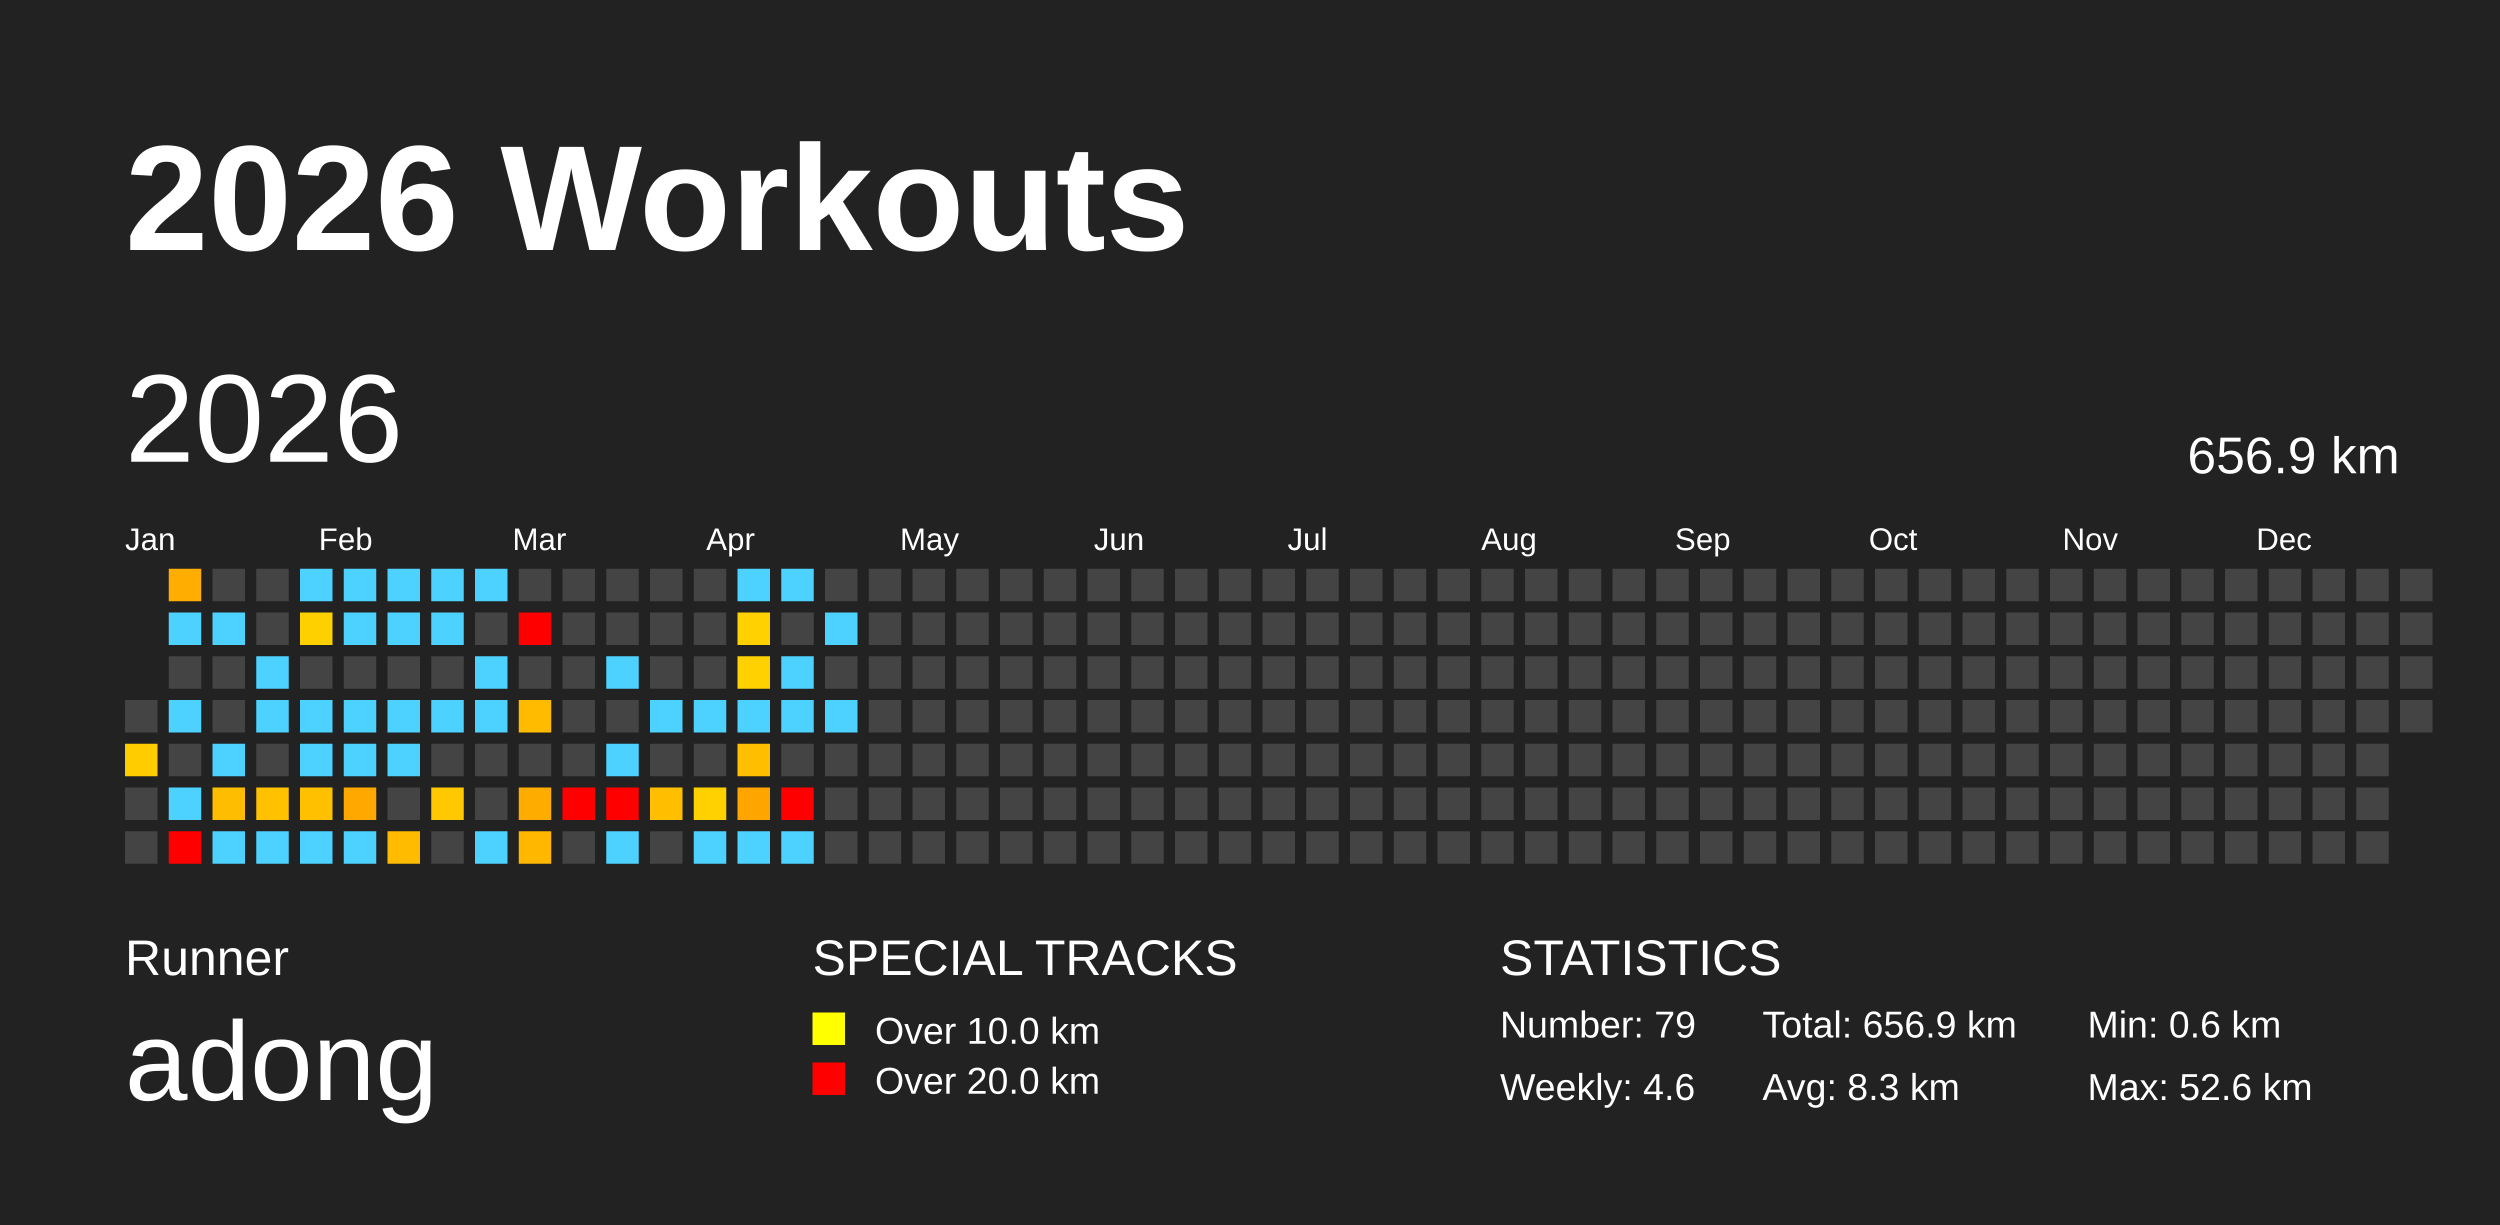
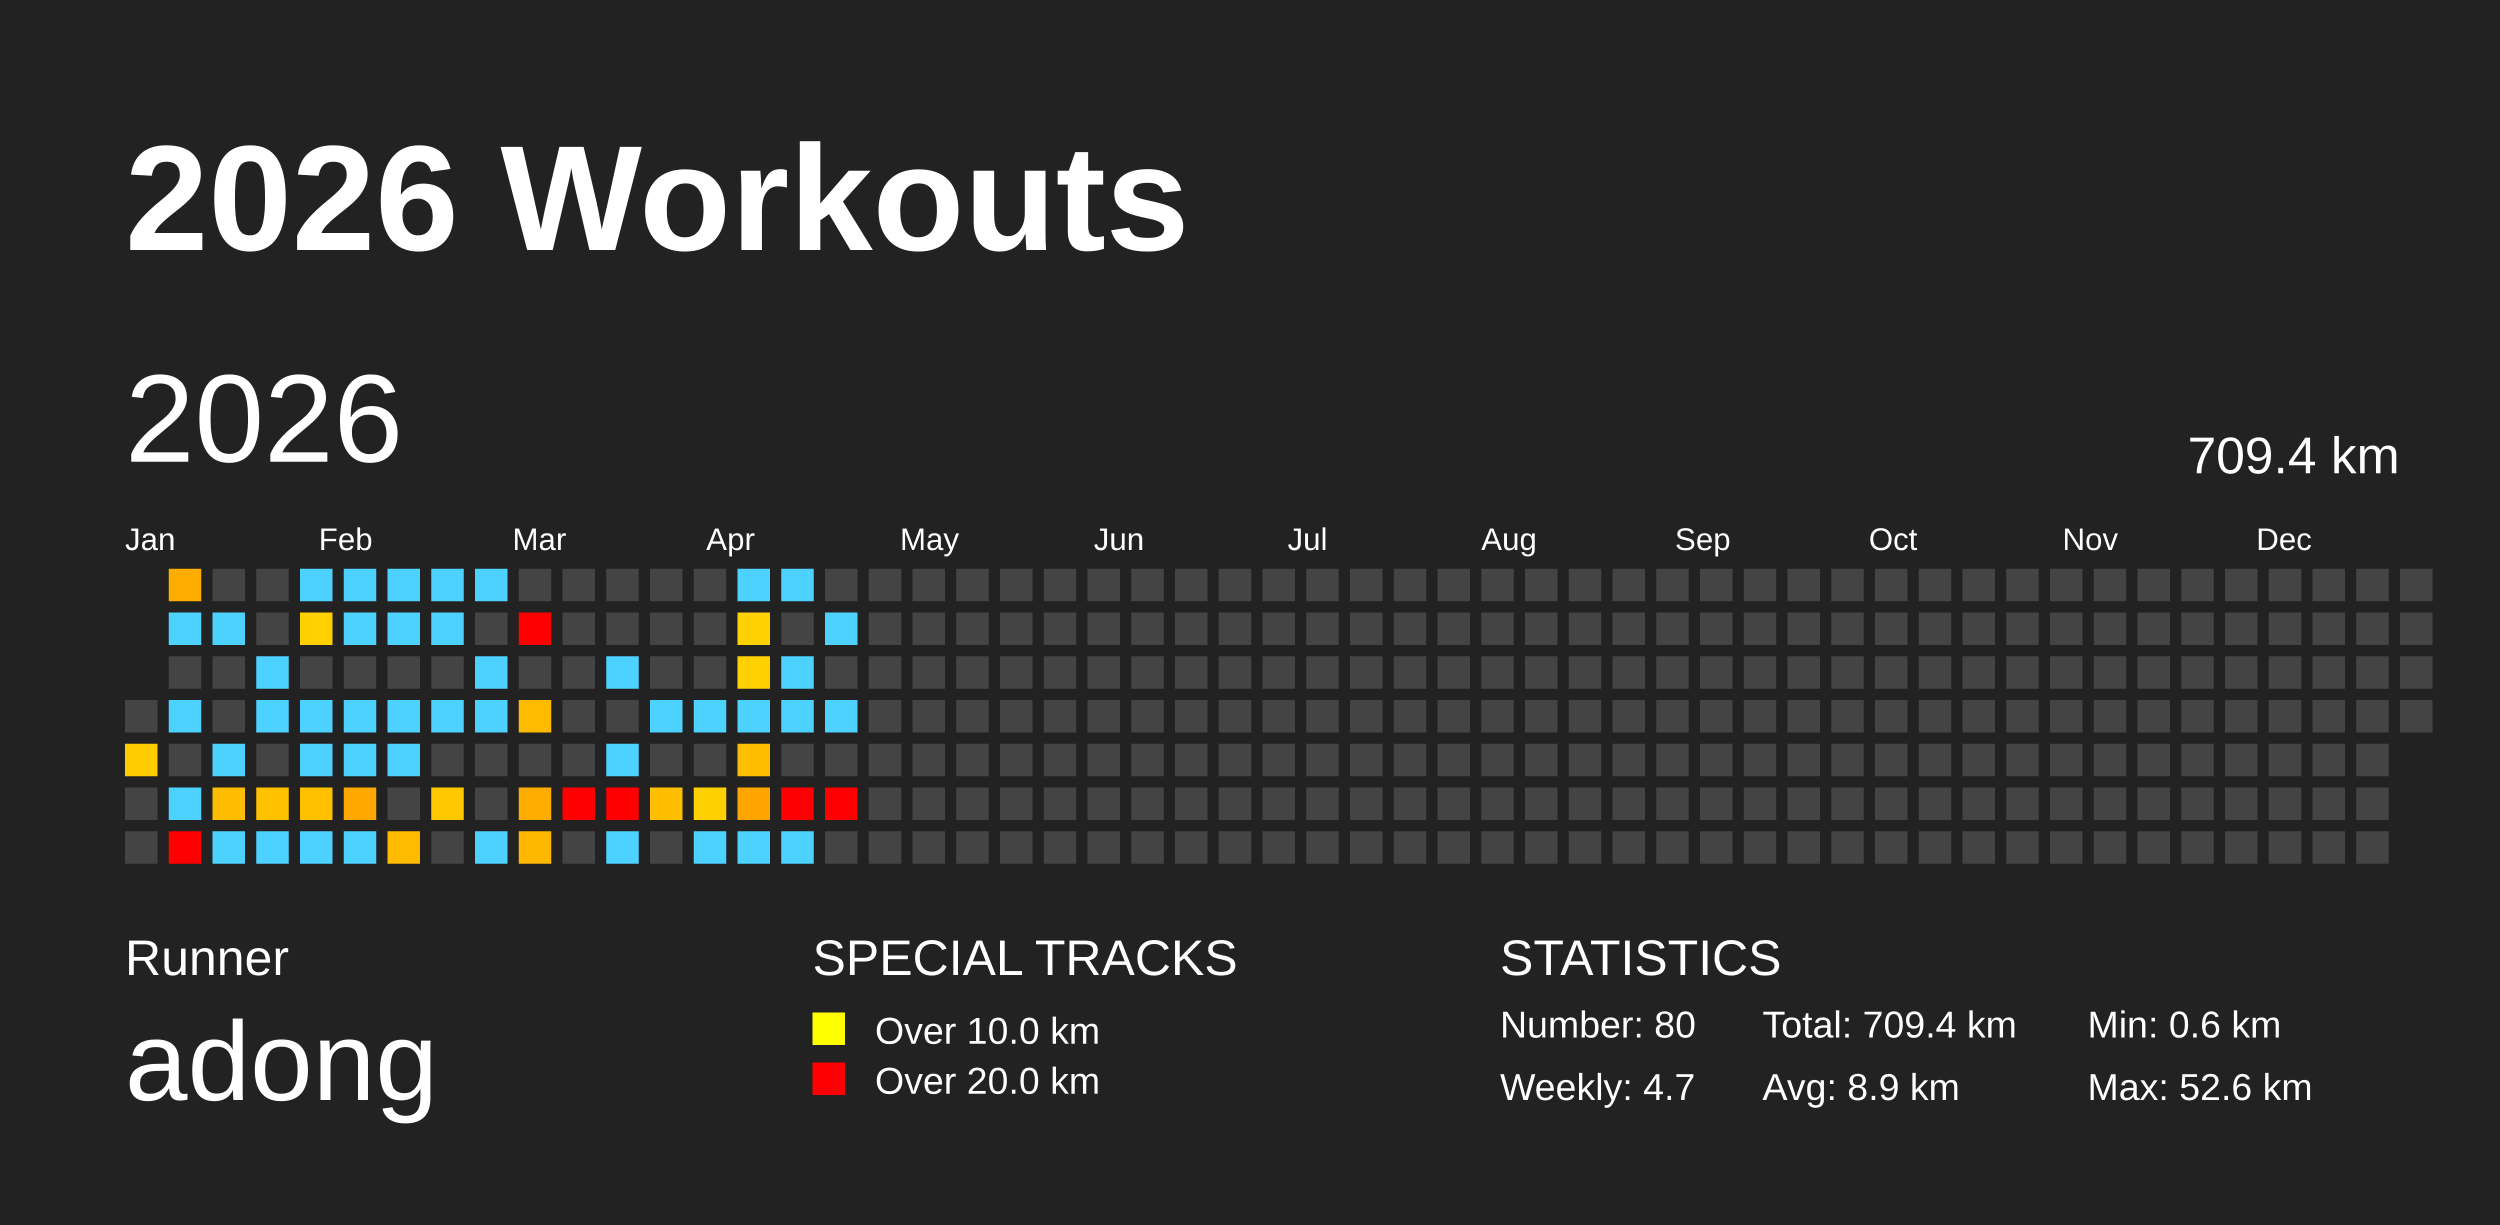
<svg xmlns="http://www.w3.org/2000/svg" baseProfile="full" height="98mm" version="1.1" viewBox="0,0,200,98" width="200mm">
  <defs />
  <rect fill="#222222" height="98" width="200" x="0" y="0" />
  <text fill="#FFFFFF" style="font-size:12px; font-family:Arial; font-weight:bold;" x="10" y="20">2026 Workouts</text>
  <text fill="#FFFFFF" style="font-size:4px; font-family:Arial" x="10" y="78">Runner</text>
  <text fill="#FFFFFF" style="font-size:9px; font-family:Arial" x="10" y="88">adong</text>
  <text fill="#FFFFFF" style="font-size:4px; font-family:Arial" x="65" y="78">SPECIAL TRACKS</text>
  <rect fill="yellow" height="2.6" width="2.6" x="65" y="81" />
  <text fill="#FFFFFF" style="font-size:3px; font-family:Arial" x="70" y="83.5">Over 10.0 km</text>
  <rect fill="red" height="2.6" width="2.6" x="65" y="85" />
  <text fill="#FFFFFF" style="font-size:3px; font-family:Arial" x="70" y="87.5">Over 20.0 km</text>
  <text fill="#FFFFFF" style="font-size:4px; font-family:Arial" x="120" y="78">STATISTICS</text>
-   <text fill="#FFFFFF" style="font-size:3px; font-family:Arial" x="120" y="83">Number: 79</text>
-   <text fill="#FFFFFF" style="font-size:3px; font-family:Arial" x="120" y="88">Weekly: 4.6</text>
-   <text fill="#FFFFFF" style="font-size:3px; font-family:Arial" x="141" y="83">Total: 656.9 km</text>
-   <text fill="#FFFFFF" style="font-size:3px; font-family:Arial" x="141" y="88">Avg: 8.3 km</text>
+   <text fill="#FFFFFF" style="font-size:3px; font-family:Arial" x="120" y="83">Number: 80</text>
+   <text fill="#FFFFFF" style="font-size:3px; font-family:Arial" x="120" y="88">Weekly: 4.7</text>
+   <text fill="#FFFFFF" style="font-size:3px; font-family:Arial" x="141" y="83">Total: 709.4 km</text>
+   <text fill="#FFFFFF" style="font-size:3px; font-family:Arial" x="141" y="88">Avg: 8.9 km</text>
  <text fill="#FFFFFF" style="font-size:3px; font-family:Arial" x="167" y="83">Min: 0.6 km</text>
  <text fill="#FFFFFF" style="font-size:3px; font-family:Arial" x="167" y="88">Max: 52.6 km</text>
  <text dominant-baseline="hanging" fill="#FFFFFF" style="font-size:10.0px; font-family:Arial;" x="10" y="30">2026</text>
-   <text dominant-baseline="hanging" fill="#FFFFFF" style="font-size:4.125px; font-family:Arial;" x="175" y="35">656.9 km</text>
+   <text dominant-baseline="hanging" fill="#FFFFFF" style="font-size:4.125px; font-family:Arial;" x="175" y="35">709.4 km</text>
  <text fill="#FFFFFF" style="font-size:2.5px; font-family:Arial" x="10.0" y="44">Jan</text>
  <text fill="#FFFFFF" style="font-size:2.5px; font-family:Arial" x="25.5" y="44">Feb</text>
  <text fill="#FFFFFF" style="font-size:2.5px; font-family:Arial" x="41.0" y="44">Mar</text>
  <text fill="#FFFFFF" style="font-size:2.5px; font-family:Arial" x="56.5" y="44">Apr</text>
  <text fill="#FFFFFF" style="font-size:2.5px; font-family:Arial" x="72.0" y="44">May</text>
  <text fill="#FFFFFF" style="font-size:2.5px; font-family:Arial" x="87.5" y="44">Jun</text>
  <text fill="#FFFFFF" style="font-size:2.5px; font-family:Arial" x="103.0" y="44">Jul</text>
  <text fill="#FFFFFF" style="font-size:2.5px; font-family:Arial" x="118.5" y="44">Aug</text>
  <text fill="#FFFFFF" style="font-size:2.5px; font-family:Arial" x="134.0" y="44">Sep</text>
  <text fill="#FFFFFF" style="font-size:2.5px; font-family:Arial" x="149.5" y="44">Oct</text>
  <text fill="#FFFFFF" style="font-size:2.5px; font-family:Arial" x="165.0" y="44">Nov</text>
  <text fill="#FFFFFF" style="font-size:2.5px; font-family:Arial" x="180.5" y="44">Dec</text>
  <rect fill="#444444" height="2.6" width="2.6" x="10.0" y="56.0" />
  <rect fill="#ffcc00" height="2.6" width="2.6" x="10.0" y="59.5" />
  <rect fill="#444444" height="2.6" width="2.6" x="10.0" y="63.0" />
  <rect fill="#444444" height="2.6" width="2.6" x="10.0" y="66.5" />
  <rect fill="#ffad00" height="2.6" width="2.6" x="13.5" y="45.5" />
  <rect fill="#4dd2ff" height="2.6" width="2.6" x="13.5" y="49.0" />
  <rect fill="#444444" height="2.6" width="2.6" x="13.5" y="52.5" />
  <rect fill="#4dd2ff" height="2.6" width="2.6" x="13.5" y="56.0" />
  <rect fill="#444444" height="2.6" width="2.6" x="13.5" y="59.5" />
  <rect fill="#4dd2ff" height="2.6" width="2.6" x="13.5" y="63.0" />
  <rect fill="red" height="2.6" width="2.6" x="13.5" y="66.5" />
  <rect fill="#444444" height="2.6" width="2.6" x="17.0" y="45.5" />
  <rect fill="#4dd2ff" height="2.6" width="2.6" x="17.0" y="49.0" />
  <rect fill="#444444" height="2.6" width="2.6" x="17.0" y="52.5" />
  <rect fill="#444444" height="2.6" width="2.6" x="17.0" y="56.0" />
  <rect fill="#4dd2ff" height="2.6" width="2.6" x="17.0" y="59.5" />
  <rect fill="#ffbd00" height="2.6" width="2.6" x="17.0" y="63.0" />
  <rect fill="#4dd2ff" height="2.6" width="2.6" x="17.0" y="66.5" />
  <rect fill="#444444" height="2.6" width="2.6" x="20.5" y="45.5" />
  <rect fill="#444444" height="2.6" width="2.6" x="20.5" y="49.0" />
  <rect fill="#4dd2ff" height="2.6" width="2.6" x="20.5" y="52.5" />
  <rect fill="#4dd2ff" height="2.6" width="2.6" x="20.5" y="56.0" />
  <rect fill="#444444" height="2.6" width="2.6" x="20.5" y="59.5" />
  <rect fill="#ffc100" height="2.6" width="2.6" x="20.5" y="63.0" />
  <rect fill="#4dd2ff" height="2.6" width="2.6" x="20.5" y="66.5" />
  <rect fill="#4dd2ff" height="2.6" width="2.6" x="24.0" y="45.5" />
  <rect fill="#ffd000" height="2.6" width="2.6" x="24.0" y="49.0" />
  <rect fill="#444444" height="2.6" width="2.6" x="24.0" y="52.5" />
  <rect fill="#4dd2ff" height="2.6" width="2.6" x="24.0" y="56.0" />
  <rect fill="#4dd2ff" height="2.6" width="2.6" x="24.0" y="59.5" />
  <rect fill="#ffc000" height="2.6" width="2.6" x="24.0" y="63.0" />
  <rect fill="#4dd2ff" height="2.6" width="2.6" x="24.0" y="66.5" />
  <rect fill="#4dd2ff" height="2.6" width="2.6" x="27.5" y="45.5" />
  <rect fill="#4dd2ff" height="2.6" width="2.6" x="27.5" y="49.0" />
  <rect fill="#444444" height="2.6" width="2.6" x="27.5" y="52.5" />
  <rect fill="#4dd2ff" height="2.6" width="2.6" x="27.5" y="56.0" />
  <rect fill="#4dd2ff" height="2.6" width="2.6" x="27.5" y="59.5" />
  <rect fill="#ffa900" height="2.6" width="2.6" x="27.5" y="63.0" />
  <rect fill="#4dd2ff" height="2.6" width="2.6" x="27.5" y="66.5" />
  <rect fill="#4dd2ff" height="2.6" width="2.6" x="31.0" y="45.5" />
  <rect fill="#4dd2ff" height="2.6" width="2.6" x="31.0" y="49.0" />
  <rect fill="#444444" height="2.6" width="2.6" x="31.0" y="52.5" />
  <rect fill="#4dd2ff" height="2.6" width="2.6" x="31.0" y="56.0" />
  <rect fill="#4dd2ff" height="2.6" width="2.6" x="31.0" y="59.5" />
  <rect fill="#444444" height="2.6" width="2.6" x="31.0" y="63.0" />
  <rect fill="#ffbb00" height="2.6" width="2.6" x="31.0" y="66.5" />
  <rect fill="#4dd2ff" height="2.6" width="2.6" x="34.5" y="45.5" />
  <rect fill="#4dd2ff" height="2.6" width="2.6" x="34.5" y="49.0" />
  <rect fill="#444444" height="2.6" width="2.6" x="34.5" y="52.5" />
  <rect fill="#4dd2ff" height="2.6" width="2.6" x="34.5" y="56.0" />
  <rect fill="#444444" height="2.6" width="2.6" x="34.5" y="59.5" />
  <rect fill="#ffc800" height="2.6" width="2.6" x="34.5" y="63.0" />
  <rect fill="#444444" height="2.6" width="2.6" x="34.5" y="66.5" />
  <rect fill="#4dd2ff" height="2.6" width="2.6" x="38.0" y="45.5" />
  <rect fill="#444444" height="2.6" width="2.6" x="38.0" y="49.0" />
  <rect fill="#4dd2ff" height="2.6" width="2.6" x="38.0" y="52.5" />
  <rect fill="#4dd2ff" height="2.6" width="2.6" x="38.0" y="56.0" />
  <rect fill="#444444" height="2.6" width="2.6" x="38.0" y="59.5" />
  <rect fill="#444444" height="2.6" width="2.6" x="38.0" y="63.0" />
  <rect fill="#4dd2ff" height="2.6" width="2.6" x="38.0" y="66.5" />
  <rect fill="#444444" height="2.6" width="2.6" x="41.5" y="45.5" />
  <rect fill="red" height="2.6" width="2.6" x="41.5" y="49.0" />
  <rect fill="#444444" height="2.6" width="2.6" x="41.5" y="52.5" />
  <rect fill="#ffbb00" height="2.6" width="2.6" x="41.5" y="56.0" />
  <rect fill="#444444" height="2.6" width="2.6" x="41.5" y="59.5" />
  <rect fill="#ffac00" height="2.6" width="2.6" x="41.5" y="63.0" />
  <rect fill="#ffb700" height="2.6" width="2.6" x="41.5" y="66.5" />
  <rect fill="#444444" height="2.6" width="2.6" x="45.0" y="45.5" />
  <rect fill="#444444" height="2.6" width="2.6" x="45.0" y="49.0" />
  <rect fill="#444444" height="2.6" width="2.6" x="45.0" y="52.5" />
  <rect fill="#444444" height="2.6" width="2.6" x="45.0" y="56.0" />
  <rect fill="#444444" height="2.6" width="2.6" x="45.0" y="59.5" />
  <rect fill="red" height="2.6" width="2.6" x="45.0" y="63.0" />
  <rect fill="#444444" height="2.6" width="2.6" x="45.0" y="66.5" />
  <rect fill="#444444" height="2.6" width="2.6" x="48.5" y="45.5" />
  <rect fill="#444444" height="2.6" width="2.6" x="48.5" y="49.0" />
  <rect fill="#4dd2ff" height="2.6" width="2.6" x="48.5" y="52.5" />
  <rect fill="#444444" height="2.6" width="2.6" x="48.5" y="56.0" />
  <rect fill="#4dd2ff" height="2.6" width="2.6" x="48.5" y="59.5" />
  <rect fill="red" height="2.6" width="2.6" x="48.5" y="63.0" />
  <rect fill="#4dd2ff" height="2.6" width="2.6" x="48.5" y="66.5" />
  <rect fill="#444444" height="2.6" width="2.6" x="52.0" y="45.5" />
  <rect fill="#444444" height="2.6" width="2.6" x="52.0" y="49.0" />
  <rect fill="#444444" height="2.6" width="2.6" x="52.0" y="52.5" />
  <rect fill="#4dd2ff" height="2.6" width="2.6" x="52.0" y="56.0" />
  <rect fill="#444444" height="2.6" width="2.6" x="52.0" y="59.5" />
  <rect fill="#ffbf00" height="2.6" width="2.6" x="52.0" y="63.0" />
  <rect fill="#444444" height="2.6" width="2.6" x="52.0" y="66.5" />
  <rect fill="#444444" height="2.6" width="2.6" x="55.5" y="45.5" />
  <rect fill="#444444" height="2.6" width="2.6" x="55.5" y="49.0" />
  <rect fill="#444444" height="2.6" width="2.6" x="55.5" y="52.5" />
  <rect fill="#4dd2ff" height="2.6" width="2.6" x="55.5" y="56.0" />
  <rect fill="#444444" height="2.6" width="2.6" x="55.5" y="59.5" />
  <rect fill="#ffd100" height="2.6" width="2.6" x="55.5" y="63.0" />
  <rect fill="#4dd2ff" height="2.6" width="2.6" x="55.5" y="66.5" />
  <rect fill="#4dd2ff" height="2.6" width="2.6" x="59.0" y="45.5" />
  <rect fill="#ffd100" height="2.6" width="2.6" x="59.0" y="49.0" />
  <rect fill="#ffd100" height="2.6" width="2.6" x="59.0" y="52.5" />
  <rect fill="#4dd2ff" height="2.6" width="2.6" x="59.0" y="56.0" />
  <rect fill="#ffbe00" height="2.6" width="2.6" x="59.0" y="59.5" />
  <rect fill="#ffa500" height="2.6" width="2.6" x="59.0" y="63.0" />
  <rect fill="#4dd2ff" height="2.6" width="2.6" x="59.0" y="66.5" />
  <rect fill="#4dd2ff" height="2.6" width="2.6" x="62.5" y="45.5" />
  <rect fill="#444444" height="2.6" width="2.6" x="62.5" y="49.0" />
  <rect fill="#4dd2ff" height="2.6" width="2.6" x="62.5" y="52.5" />
  <rect fill="#4dd2ff" height="2.6" width="2.6" x="62.5" y="56.0" />
  <rect fill="#444444" height="2.6" width="2.6" x="62.5" y="59.5" />
  <rect fill="red" height="2.6" width="2.6" x="62.5" y="63.0" />
  <rect fill="#4dd2ff" height="2.6" width="2.6" x="62.5" y="66.5" />
  <rect fill="#444444" height="2.6" width="2.6" x="66.0" y="45.5" />
  <rect fill="#4dd2ff" height="2.6" width="2.6" x="66.0" y="49.0" />
  <rect fill="#444444" height="2.6" width="2.6" x="66.0" y="52.5" />
  <rect fill="#4dd2ff" height="2.6" width="2.6" x="66.0" y="56.0" />
  <rect fill="#444444" height="2.6" width="2.6" x="66.0" y="59.5" />
-   <rect fill="#444444" height="2.6" width="2.6" x="66.0" y="63.0" />
+   <rect fill="red" height="2.6" width="2.6" x="66.0" y="63.0" />
  <rect fill="#444444" height="2.6" width="2.6" x="66.0" y="66.5" />
  <rect fill="#444444" height="2.6" width="2.6" x="69.5" y="45.5" />
  <rect fill="#444444" height="2.6" width="2.6" x="69.5" y="49.0" />
  <rect fill="#444444" height="2.6" width="2.6" x="69.5" y="52.5" />
  <rect fill="#444444" height="2.6" width="2.6" x="69.5" y="56.0" />
  <rect fill="#444444" height="2.6" width="2.6" x="69.5" y="59.5" />
  <rect fill="#444444" height="2.6" width="2.6" x="69.5" y="63.0" />
  <rect fill="#444444" height="2.6" width="2.6" x="69.5" y="66.5" />
  <rect fill="#444444" height="2.6" width="2.6" x="73.0" y="45.5" />
  <rect fill="#444444" height="2.6" width="2.6" x="73.0" y="49.0" />
  <rect fill="#444444" height="2.6" width="2.6" x="73.0" y="52.5" />
  <rect fill="#444444" height="2.6" width="2.6" x="73.0" y="56.0" />
  <rect fill="#444444" height="2.6" width="2.6" x="73.0" y="59.5" />
  <rect fill="#444444" height="2.6" width="2.6" x="73.0" y="63.0" />
  <rect fill="#444444" height="2.6" width="2.6" x="73.0" y="66.5" />
  <rect fill="#444444" height="2.6" width="2.6" x="76.5" y="45.5" />
  <rect fill="#444444" height="2.6" width="2.6" x="76.5" y="49.0" />
  <rect fill="#444444" height="2.6" width="2.6" x="76.5" y="52.5" />
  <rect fill="#444444" height="2.6" width="2.6" x="76.5" y="56.0" />
  <rect fill="#444444" height="2.6" width="2.6" x="76.5" y="59.5" />
  <rect fill="#444444" height="2.6" width="2.6" x="76.5" y="63.0" />
  <rect fill="#444444" height="2.6" width="2.6" x="76.5" y="66.5" />
  <rect fill="#444444" height="2.6" width="2.6" x="80.0" y="45.5" />
  <rect fill="#444444" height="2.6" width="2.6" x="80.0" y="49.0" />
  <rect fill="#444444" height="2.6" width="2.6" x="80.0" y="52.5" />
  <rect fill="#444444" height="2.6" width="2.6" x="80.0" y="56.0" />
  <rect fill="#444444" height="2.6" width="2.6" x="80.0" y="59.5" />
  <rect fill="#444444" height="2.6" width="2.6" x="80.0" y="63.0" />
  <rect fill="#444444" height="2.6" width="2.6" x="80.0" y="66.5" />
  <rect fill="#444444" height="2.6" width="2.6" x="83.5" y="45.5" />
  <rect fill="#444444" height="2.6" width="2.6" x="83.5" y="49.0" />
  <rect fill="#444444" height="2.6" width="2.6" x="83.5" y="52.5" />
  <rect fill="#444444" height="2.6" width="2.6" x="83.5" y="56.0" />
  <rect fill="#444444" height="2.6" width="2.6" x="83.5" y="59.5" />
  <rect fill="#444444" height="2.6" width="2.6" x="83.5" y="63.0" />
  <rect fill="#444444" height="2.6" width="2.6" x="83.5" y="66.5" />
  <rect fill="#444444" height="2.6" width="2.6" x="87.0" y="45.5" />
  <rect fill="#444444" height="2.6" width="2.6" x="87.0" y="49.0" />
  <rect fill="#444444" height="2.6" width="2.6" x="87.0" y="52.5" />
  <rect fill="#444444" height="2.6" width="2.6" x="87.0" y="56.0" />
  <rect fill="#444444" height="2.6" width="2.6" x="87.0" y="59.5" />
  <rect fill="#444444" height="2.6" width="2.6" x="87.0" y="63.0" />
  <rect fill="#444444" height="2.6" width="2.6" x="87.0" y="66.5" />
  <rect fill="#444444" height="2.6" width="2.6" x="90.5" y="45.5" />
  <rect fill="#444444" height="2.6" width="2.6" x="90.5" y="49.0" />
  <rect fill="#444444" height="2.6" width="2.6" x="90.5" y="52.5" />
  <rect fill="#444444" height="2.6" width="2.6" x="90.5" y="56.0" />
  <rect fill="#444444" height="2.6" width="2.6" x="90.5" y="59.5" />
  <rect fill="#444444" height="2.6" width="2.6" x="90.5" y="63.0" />
  <rect fill="#444444" height="2.6" width="2.6" x="90.5" y="66.5" />
  <rect fill="#444444" height="2.6" width="2.6" x="94.0" y="45.5" />
  <rect fill="#444444" height="2.6" width="2.6" x="94.0" y="49.0" />
  <rect fill="#444444" height="2.6" width="2.6" x="94.0" y="52.5" />
  <rect fill="#444444" height="2.6" width="2.6" x="94.0" y="56.0" />
  <rect fill="#444444" height="2.6" width="2.6" x="94.0" y="59.5" />
  <rect fill="#444444" height="2.6" width="2.6" x="94.0" y="63.0" />
  <rect fill="#444444" height="2.6" width="2.6" x="94.0" y="66.5" />
  <rect fill="#444444" height="2.6" width="2.6" x="97.5" y="45.5" />
  <rect fill="#444444" height="2.6" width="2.6" x="97.5" y="49.0" />
  <rect fill="#444444" height="2.6" width="2.6" x="97.5" y="52.5" />
  <rect fill="#444444" height="2.6" width="2.6" x="97.5" y="56.0" />
  <rect fill="#444444" height="2.6" width="2.6" x="97.5" y="59.5" />
  <rect fill="#444444" height="2.6" width="2.6" x="97.5" y="63.0" />
  <rect fill="#444444" height="2.6" width="2.6" x="97.5" y="66.5" />
  <rect fill="#444444" height="2.6" width="2.6" x="101.0" y="45.5" />
  <rect fill="#444444" height="2.6" width="2.6" x="101.0" y="49.0" />
  <rect fill="#444444" height="2.6" width="2.6" x="101.0" y="52.5" />
  <rect fill="#444444" height="2.6" width="2.6" x="101.0" y="56.0" />
  <rect fill="#444444" height="2.6" width="2.6" x="101.0" y="59.5" />
  <rect fill="#444444" height="2.6" width="2.6" x="101.0" y="63.0" />
  <rect fill="#444444" height="2.6" width="2.6" x="101.0" y="66.5" />
  <rect fill="#444444" height="2.6" width="2.6" x="104.5" y="45.5" />
  <rect fill="#444444" height="2.6" width="2.6" x="104.5" y="49.0" />
  <rect fill="#444444" height="2.6" width="2.6" x="104.5" y="52.5" />
  <rect fill="#444444" height="2.6" width="2.6" x="104.5" y="56.0" />
  <rect fill="#444444" height="2.6" width="2.6" x="104.5" y="59.5" />
  <rect fill="#444444" height="2.6" width="2.6" x="104.5" y="63.0" />
  <rect fill="#444444" height="2.6" width="2.6" x="104.5" y="66.5" />
  <rect fill="#444444" height="2.6" width="2.6" x="108.0" y="45.5" />
  <rect fill="#444444" height="2.6" width="2.6" x="108.0" y="49.0" />
  <rect fill="#444444" height="2.6" width="2.6" x="108.0" y="52.5" />
  <rect fill="#444444" height="2.6" width="2.6" x="108.0" y="56.0" />
  <rect fill="#444444" height="2.6" width="2.6" x="108.0" y="59.5" />
  <rect fill="#444444" height="2.6" width="2.6" x="108.0" y="63.0" />
  <rect fill="#444444" height="2.6" width="2.6" x="108.0" y="66.5" />
  <rect fill="#444444" height="2.6" width="2.6" x="111.5" y="45.5" />
  <rect fill="#444444" height="2.6" width="2.6" x="111.5" y="49.0" />
  <rect fill="#444444" height="2.6" width="2.6" x="111.5" y="52.5" />
  <rect fill="#444444" height="2.6" width="2.6" x="111.5" y="56.0" />
  <rect fill="#444444" height="2.6" width="2.6" x="111.5" y="59.5" />
  <rect fill="#444444" height="2.6" width="2.6" x="111.5" y="63.0" />
  <rect fill="#444444" height="2.6" width="2.6" x="111.5" y="66.5" />
  <rect fill="#444444" height="2.6" width="2.6" x="115.0" y="45.5" />
  <rect fill="#444444" height="2.6" width="2.6" x="115.0" y="49.0" />
  <rect fill="#444444" height="2.6" width="2.6" x="115.0" y="52.5" />
  <rect fill="#444444" height="2.6" width="2.6" x="115.0" y="56.0" />
  <rect fill="#444444" height="2.6" width="2.6" x="115.0" y="59.5" />
  <rect fill="#444444" height="2.6" width="2.6" x="115.0" y="63.0" />
  <rect fill="#444444" height="2.6" width="2.6" x="115.0" y="66.5" />
  <rect fill="#444444" height="2.6" width="2.6" x="118.5" y="45.5" />
  <rect fill="#444444" height="2.6" width="2.6" x="118.5" y="49.0" />
  <rect fill="#444444" height="2.6" width="2.6" x="118.5" y="52.5" />
  <rect fill="#444444" height="2.6" width="2.6" x="118.5" y="56.0" />
  <rect fill="#444444" height="2.6" width="2.6" x="118.5" y="59.5" />
  <rect fill="#444444" height="2.6" width="2.6" x="118.5" y="63.0" />
  <rect fill="#444444" height="2.6" width="2.6" x="118.5" y="66.5" />
  <rect fill="#444444" height="2.6" width="2.6" x="122.0" y="45.5" />
  <rect fill="#444444" height="2.6" width="2.6" x="122.0" y="49.0" />
  <rect fill="#444444" height="2.6" width="2.6" x="122.0" y="52.5" />
  <rect fill="#444444" height="2.6" width="2.6" x="122.0" y="56.0" />
  <rect fill="#444444" height="2.6" width="2.6" x="122.0" y="59.5" />
  <rect fill="#444444" height="2.6" width="2.6" x="122.0" y="63.0" />
  <rect fill="#444444" height="2.6" width="2.6" x="122.0" y="66.5" />
  <rect fill="#444444" height="2.6" width="2.6" x="125.5" y="45.5" />
  <rect fill="#444444" height="2.6" width="2.6" x="125.5" y="49.0" />
  <rect fill="#444444" height="2.6" width="2.6" x="125.5" y="52.5" />
  <rect fill="#444444" height="2.6" width="2.6" x="125.5" y="56.0" />
  <rect fill="#444444" height="2.6" width="2.6" x="125.5" y="59.5" />
  <rect fill="#444444" height="2.6" width="2.6" x="125.5" y="63.0" />
  <rect fill="#444444" height="2.6" width="2.6" x="125.5" y="66.5" />
  <rect fill="#444444" height="2.6" width="2.6" x="129.0" y="45.5" />
  <rect fill="#444444" height="2.6" width="2.6" x="129.0" y="49.0" />
  <rect fill="#444444" height="2.6" width="2.6" x="129.0" y="52.5" />
  <rect fill="#444444" height="2.6" width="2.6" x="129.0" y="56.0" />
  <rect fill="#444444" height="2.6" width="2.6" x="129.0" y="59.5" />
  <rect fill="#444444" height="2.6" width="2.6" x="129.0" y="63.0" />
  <rect fill="#444444" height="2.6" width="2.6" x="129.0" y="66.5" />
  <rect fill="#444444" height="2.6" width="2.6" x="132.5" y="45.5" />
  <rect fill="#444444" height="2.6" width="2.6" x="132.5" y="49.0" />
  <rect fill="#444444" height="2.6" width="2.6" x="132.5" y="52.5" />
  <rect fill="#444444" height="2.6" width="2.6" x="132.5" y="56.0" />
  <rect fill="#444444" height="2.6" width="2.6" x="132.5" y="59.5" />
  <rect fill="#444444" height="2.6" width="2.6" x="132.5" y="63.0" />
  <rect fill="#444444" height="2.6" width="2.6" x="132.5" y="66.5" />
  <rect fill="#444444" height="2.6" width="2.6" x="136.0" y="45.5" />
  <rect fill="#444444" height="2.6" width="2.6" x="136.0" y="49.0" />
  <rect fill="#444444" height="2.6" width="2.6" x="136.0" y="52.5" />
  <rect fill="#444444" height="2.6" width="2.6" x="136.0" y="56.0" />
  <rect fill="#444444" height="2.6" width="2.6" x="136.0" y="59.5" />
  <rect fill="#444444" height="2.6" width="2.6" x="136.0" y="63.0" />
  <rect fill="#444444" height="2.6" width="2.6" x="136.0" y="66.5" />
  <rect fill="#444444" height="2.6" width="2.6" x="139.5" y="45.5" />
  <rect fill="#444444" height="2.6" width="2.6" x="139.5" y="49.0" />
  <rect fill="#444444" height="2.6" width="2.6" x="139.5" y="52.5" />
  <rect fill="#444444" height="2.6" width="2.6" x="139.5" y="56.0" />
  <rect fill="#444444" height="2.6" width="2.6" x="139.5" y="59.5" />
  <rect fill="#444444" height="2.6" width="2.6" x="139.5" y="63.0" />
  <rect fill="#444444" height="2.6" width="2.6" x="139.5" y="66.5" />
  <rect fill="#444444" height="2.6" width="2.6" x="143.0" y="45.5" />
  <rect fill="#444444" height="2.6" width="2.6" x="143.0" y="49.0" />
  <rect fill="#444444" height="2.6" width="2.6" x="143.0" y="52.5" />
  <rect fill="#444444" height="2.6" width="2.6" x="143.0" y="56.0" />
  <rect fill="#444444" height="2.6" width="2.6" x="143.0" y="59.5" />
  <rect fill="#444444" height="2.6" width="2.6" x="143.0" y="63.0" />
  <rect fill="#444444" height="2.6" width="2.6" x="143.0" y="66.5" />
  <rect fill="#444444" height="2.6" width="2.6" x="146.5" y="45.5" />
  <rect fill="#444444" height="2.6" width="2.6" x="146.5" y="49.0" />
  <rect fill="#444444" height="2.6" width="2.6" x="146.5" y="52.5" />
  <rect fill="#444444" height="2.6" width="2.6" x="146.5" y="56.0" />
  <rect fill="#444444" height="2.6" width="2.6" x="146.5" y="59.5" />
  <rect fill="#444444" height="2.6" width="2.6" x="146.5" y="63.0" />
  <rect fill="#444444" height="2.6" width="2.6" x="146.5" y="66.5" />
  <rect fill="#444444" height="2.6" width="2.6" x="150.0" y="45.5" />
  <rect fill="#444444" height="2.6" width="2.6" x="150.0" y="49.0" />
  <rect fill="#444444" height="2.6" width="2.6" x="150.0" y="52.5" />
  <rect fill="#444444" height="2.6" width="2.6" x="150.0" y="56.0" />
  <rect fill="#444444" height="2.6" width="2.6" x="150.0" y="59.5" />
  <rect fill="#444444" height="2.6" width="2.6" x="150.0" y="63.0" />
  <rect fill="#444444" height="2.6" width="2.6" x="150.0" y="66.5" />
  <rect fill="#444444" height="2.6" width="2.6" x="153.5" y="45.5" />
  <rect fill="#444444" height="2.6" width="2.6" x="153.5" y="49.0" />
  <rect fill="#444444" height="2.6" width="2.6" x="153.5" y="52.5" />
  <rect fill="#444444" height="2.6" width="2.6" x="153.5" y="56.0" />
  <rect fill="#444444" height="2.6" width="2.6" x="153.5" y="59.5" />
  <rect fill="#444444" height="2.6" width="2.6" x="153.5" y="63.0" />
  <rect fill="#444444" height="2.6" width="2.6" x="153.5" y="66.5" />
  <rect fill="#444444" height="2.6" width="2.6" x="157.0" y="45.5" />
  <rect fill="#444444" height="2.6" width="2.6" x="157.0" y="49.0" />
  <rect fill="#444444" height="2.6" width="2.6" x="157.0" y="52.5" />
  <rect fill="#444444" height="2.6" width="2.6" x="157.0" y="56.0" />
  <rect fill="#444444" height="2.6" width="2.6" x="157.0" y="59.5" />
  <rect fill="#444444" height="2.6" width="2.6" x="157.0" y="63.0" />
  <rect fill="#444444" height="2.6" width="2.6" x="157.0" y="66.5" />
  <rect fill="#444444" height="2.6" width="2.6" x="160.5" y="45.5" />
  <rect fill="#444444" height="2.6" width="2.6" x="160.5" y="49.0" />
  <rect fill="#444444" height="2.6" width="2.6" x="160.5" y="52.5" />
  <rect fill="#444444" height="2.6" width="2.6" x="160.5" y="56.0" />
  <rect fill="#444444" height="2.6" width="2.6" x="160.5" y="59.5" />
  <rect fill="#444444" height="2.6" width="2.6" x="160.5" y="63.0" />
  <rect fill="#444444" height="2.6" width="2.6" x="160.5" y="66.5" />
  <rect fill="#444444" height="2.6" width="2.6" x="164.0" y="45.5" />
  <rect fill="#444444" height="2.6" width="2.6" x="164.0" y="49.0" />
  <rect fill="#444444" height="2.6" width="2.6" x="164.0" y="52.5" />
  <rect fill="#444444" height="2.6" width="2.6" x="164.0" y="56.0" />
  <rect fill="#444444" height="2.6" width="2.6" x="164.0" y="59.5" />
  <rect fill="#444444" height="2.6" width="2.6" x="164.0" y="63.0" />
  <rect fill="#444444" height="2.6" width="2.6" x="164.0" y="66.5" />
  <rect fill="#444444" height="2.6" width="2.6" x="167.5" y="45.5" />
  <rect fill="#444444" height="2.6" width="2.6" x="167.5" y="49.0" />
  <rect fill="#444444" height="2.6" width="2.6" x="167.5" y="52.5" />
  <rect fill="#444444" height="2.6" width="2.6" x="167.5" y="56.0" />
  <rect fill="#444444" height="2.6" width="2.6" x="167.5" y="59.5" />
  <rect fill="#444444" height="2.6" width="2.6" x="167.5" y="63.0" />
  <rect fill="#444444" height="2.6" width="2.6" x="167.5" y="66.5" />
  <rect fill="#444444" height="2.6" width="2.6" x="171.0" y="45.5" />
  <rect fill="#444444" height="2.6" width="2.6" x="171.0" y="49.0" />
  <rect fill="#444444" height="2.6" width="2.6" x="171.0" y="52.5" />
  <rect fill="#444444" height="2.6" width="2.6" x="171.0" y="56.0" />
  <rect fill="#444444" height="2.6" width="2.6" x="171.0" y="59.5" />
  <rect fill="#444444" height="2.6" width="2.6" x="171.0" y="63.0" />
  <rect fill="#444444" height="2.6" width="2.6" x="171.0" y="66.5" />
  <rect fill="#444444" height="2.6" width="2.6" x="174.5" y="45.5" />
  <rect fill="#444444" height="2.6" width="2.6" x="174.5" y="49.0" />
  <rect fill="#444444" height="2.6" width="2.6" x="174.5" y="52.5" />
  <rect fill="#444444" height="2.6" width="2.6" x="174.5" y="56.0" />
  <rect fill="#444444" height="2.6" width="2.6" x="174.5" y="59.5" />
  <rect fill="#444444" height="2.6" width="2.6" x="174.5" y="63.0" />
  <rect fill="#444444" height="2.6" width="2.6" x="174.5" y="66.5" />
  <rect fill="#444444" height="2.6" width="2.6" x="178.0" y="45.5" />
  <rect fill="#444444" height="2.6" width="2.6" x="178.0" y="49.0" />
  <rect fill="#444444" height="2.6" width="2.6" x="178.0" y="52.5" />
  <rect fill="#444444" height="2.6" width="2.6" x="178.0" y="56.0" />
  <rect fill="#444444" height="2.6" width="2.6" x="178.0" y="59.5" />
  <rect fill="#444444" height="2.6" width="2.6" x="178.0" y="63.0" />
  <rect fill="#444444" height="2.6" width="2.6" x="178.0" y="66.5" />
  <rect fill="#444444" height="2.6" width="2.6" x="181.5" y="45.5" />
  <rect fill="#444444" height="2.6" width="2.6" x="181.5" y="49.0" />
  <rect fill="#444444" height="2.6" width="2.6" x="181.5" y="52.5" />
  <rect fill="#444444" height="2.6" width="2.6" x="181.5" y="56.0" />
  <rect fill="#444444" height="2.6" width="2.6" x="181.5" y="59.5" />
  <rect fill="#444444" height="2.6" width="2.6" x="181.5" y="63.0" />
  <rect fill="#444444" height="2.6" width="2.6" x="181.5" y="66.5" />
  <rect fill="#444444" height="2.6" width="2.6" x="185.0" y="45.5" />
  <rect fill="#444444" height="2.6" width="2.6" x="185.0" y="49.0" />
  <rect fill="#444444" height="2.6" width="2.6" x="185.0" y="52.5" />
  <rect fill="#444444" height="2.6" width="2.6" x="185.0" y="56.0" />
  <rect fill="#444444" height="2.6" width="2.6" x="185.0" y="59.5" />
  <rect fill="#444444" height="2.6" width="2.6" x="185.0" y="63.0" />
  <rect fill="#444444" height="2.6" width="2.6" x="185.0" y="66.5" />
  <rect fill="#444444" height="2.6" width="2.6" x="188.5" y="45.5" />
  <rect fill="#444444" height="2.6" width="2.6" x="188.5" y="49.0" />
  <rect fill="#444444" height="2.6" width="2.6" x="188.5" y="52.5" />
  <rect fill="#444444" height="2.6" width="2.6" x="188.5" y="56.0" />
  <rect fill="#444444" height="2.6" width="2.6" x="188.5" y="59.5" />
  <rect fill="#444444" height="2.6" width="2.6" x="188.5" y="63.0" />
  <rect fill="#444444" height="2.6" width="2.6" x="188.5" y="66.5" />
  <rect fill="#444444" height="2.6" width="2.6" x="192.0" y="45.5" />
  <rect fill="#444444" height="2.6" width="2.6" x="192.0" y="49.0" />
  <rect fill="#444444" height="2.6" width="2.6" x="192.0" y="52.5" />
  <rect fill="#444444" height="2.6" width="2.6" x="192.0" y="56.0" />
</svg>
